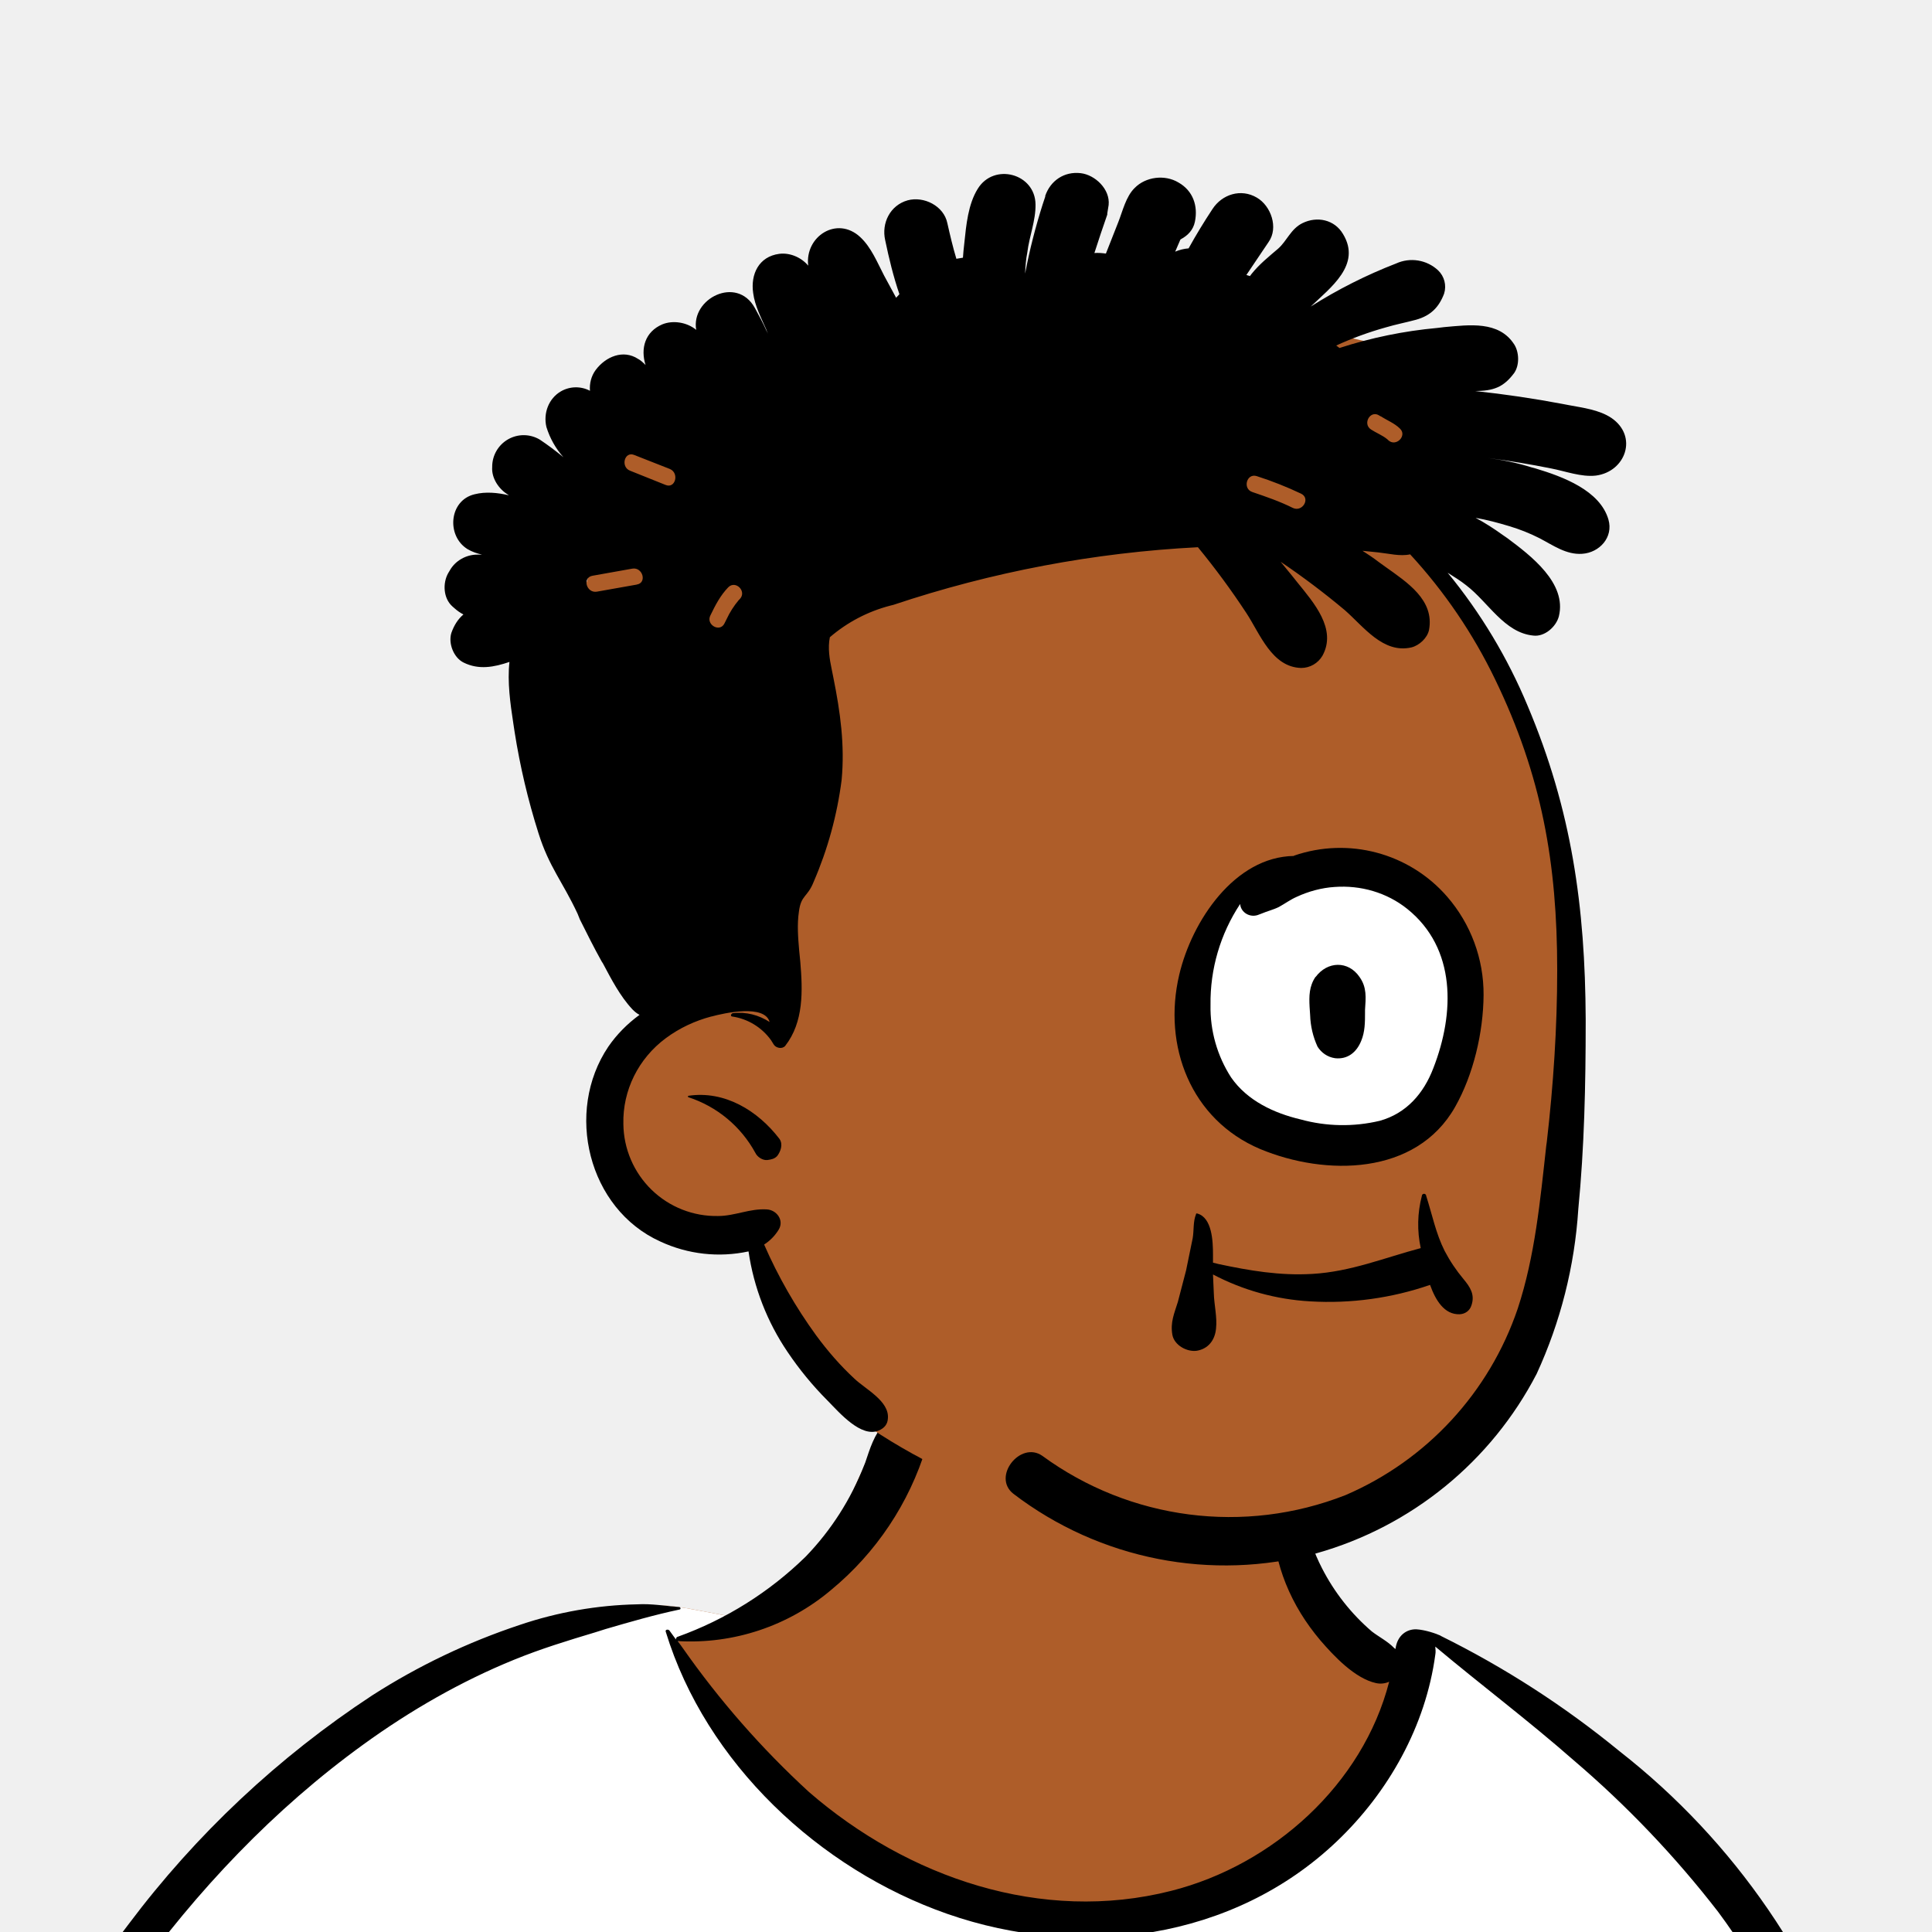
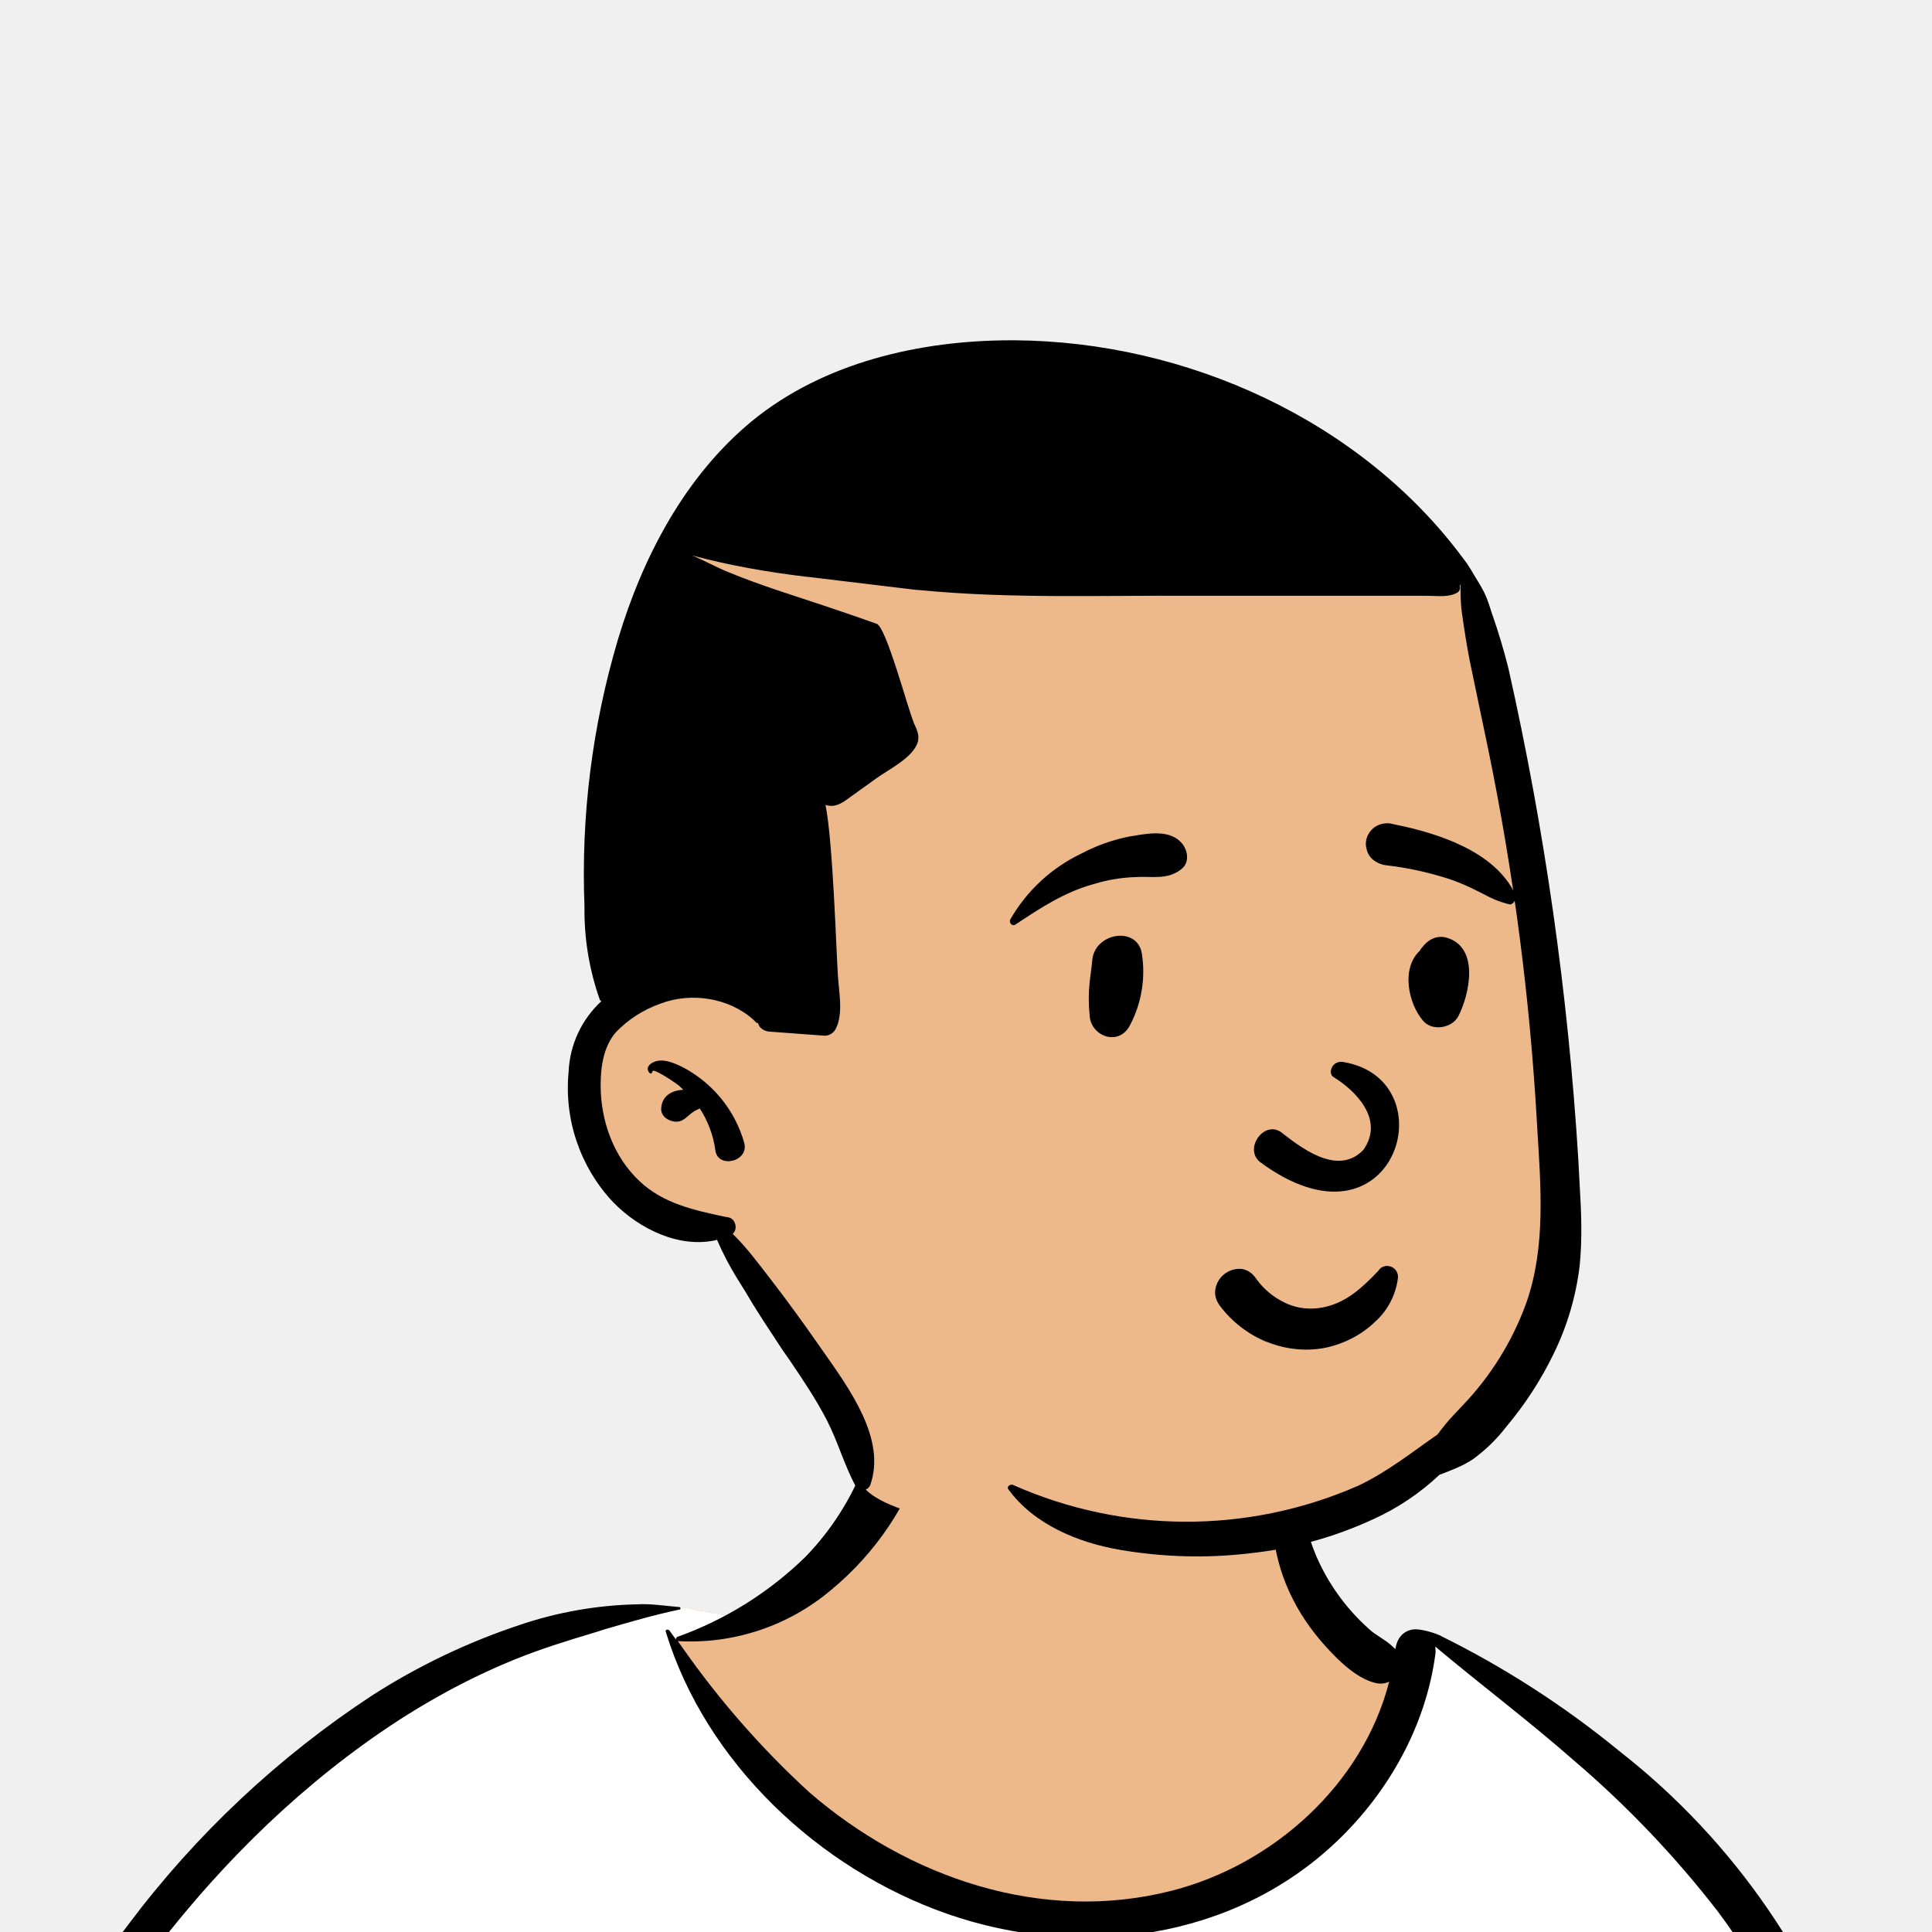
<svg xmlns="http://www.w3.org/2000/svg" viewBox="0 0 704 704" fill="none" shape-rendering="auto">
  <mask id="viewboxMask">
    <rect width="704" height="704" rx="0" ry="0" x="0" y="0" fill="#fff" />
  </mask>
  <g mask="url(#viewboxMask)">
    <g fill-rule="evenodd" clip-rule="evenodd">
-       <path d="M705.3 1074a2351.1 2351.1 0 0 1-15.6-101c-1-7.7-2.5-16.4 2.7-22 7.3-8 14-14.8 14.8-26.2.8-10.7-2.8-22.4-5-32.8a809.4 809.4 0 0 0-17.3-64.7c-6.6-21.7-13.9-43.2-21.3-64.6-6.9-20-13.5-40.3-22.5-59.5-17-36.5-46-63.5-81.6-81.6-9-4.5-27-20.5-36.3-24-8.5-3.4-8.5 6.3-16.9 2.6-6.7-2.9-13-6.7-16.7-13.2-4-7-14.3-16.9-15.9-25-3.3-17.4.3-32.2-12-45.3a90 90 0 0 0-41.1-23.8c-33.7-9.3-78.5-2.8-98.8 28.5-9.7 14.9-13 33-26.2 45.1-11.4 10.7-8.8 18-23.6 23.4-.9.3-23.6-4.5-24.4-4.2-16.2-3.5-31.7 6.2-46.5 11.8a325.4 325.4 0 0 0-63 32.3 399.2 399.2 0 0 0-102.3 98.5 482.5 482.5 0 0 0-76.4 161c-1.7 6.4-3.5 13-1.5 19.4 1.7 5.3 5.4 9.2 9.8 12.4 6 4.3 18 7 17.7 15.7-.1 6.6-2.4 13.5-3.5 20-1.3 7.7-2.3 15.5-3.4 23.2-4.8 35.4-8.6 71-10.3 106.6a920 920 0 0 0-.5 106c.1 2.3.8 4.5 2 6.2-1 .4-1.2 2.4.1 2.7l2.7.5a12 12 0 0 0 7 2.4l5.5.2c19.3 4 38.6 7.9 58.1 10.8 23.8 3.5 47.6 6.3 71.5 8.7 49.2 4.8 98 3.2 147.1.6a1877 1877 0 0 1 147.4-2c49.2 1.4 98.4 3.5 147.6 4.4 55 1 110-.5 164.8-5 7.5-.5 12.2-6.5 10.7-14-8.9-44.7-19-89.1-27-134Z" fill="#ae5d29" />
+       <path d="M705.3 1074a2351.1 2351.1 0 0 1-15.6-101c-1-7.7-2.5-16.4 2.7-22 7.3-8 14-14.8 14.8-26.2.8-10.7-2.8-22.4-5-32.8a809.4 809.4 0 0 0-17.3-64.7c-6.6-21.7-13.9-43.2-21.3-64.6-6.9-20-13.5-40.3-22.5-59.5-17-36.5-46-63.5-81.6-81.6-9-4.5-27-20.5-36.3-24-8.5-3.4-8.5 6.3-16.9 2.6-6.7-2.9-13-6.7-16.7-13.2-4-7-14.3-16.9-15.9-25-3.3-17.4.3-32.2-12-45.3a90 90 0 0 0-41.1-23.8c-33.7-9.3-78.5-2.8-98.8 28.5-9.7 14.9-13 33-26.2 45.1-11.4 10.7-8.8 18-23.6 23.4-.9.3-23.6-4.5-24.4-4.2-16.2-3.5-31.7 6.2-46.5 11.8a325.4 325.4 0 0 0-63 32.3 399.2 399.2 0 0 0-102.3 98.5 482.5 482.5 0 0 0-76.4 161c-1.7 6.4-3.5 13-1.5 19.4 1.7 5.3 5.4 9.2 9.8 12.4 6 4.3 18 7 17.7 15.7-.1 6.6-2.4 13.5-3.5 20-1.3 7.7-2.3 15.5-3.4 23.2-4.8 35.4-8.6 71-10.3 106.6a920 920 0 0 0-.5 106c.1 2.3.8 4.5 2 6.2-1 .4-1.2 2.4.1 2.7l2.7.5a12 12 0 0 0 7 2.4l5.5.2c19.3 4 38.6 7.9 58.1 10.8 23.8 3.5 47.6 6.3 71.5 8.7 49.2 4.8 98 3.2 147.1.6a1877 1877 0 0 1 147.4-2c49.2 1.4 98.4 3.5 147.6 4.4 55 1 110-.5 164.8-5 7.5-.5 12.2-6.5 10.7-14-8.9-44.7-19-89.1-27-134Z" fill="#edb98a" />
      <path d="m201 597.5 1.2-.4c14.5-5.7 29.6-14.8 45.4-11.4.5-.2 10.8 1.9 17.9 3.2l-6.7 7L247 598c40.7 67.1 88.8 100.7 144.3 100.7 55.5 0 97.7-33.6 126.4-100.7l4-1c.4 0 1 .2 1.5.4 9.3 3.6 27.4 19.6 36.3 24.1 35.6 18 64.5 45 81.6 81.6 8.7 18.6 15.2 38 21.8 57.5l.7 2c7.4 21.4 14.7 43 21.3 64.6 6.3 20.4 12 41 16.6 61.8l.7 2.9c2.2 10.4 5.8 22 5 32.8a29 29 0 0 1-3 10.7l-80.4 29 38.4 261.3c-35.1 1.5-70.3 2-105.5 1.3-49.2-.9-98.4-3-147.6-4.3-47.7-1.2-95.3-.7-143 1.7l-12 .6a946.3 946.3 0 0 1-139.5-1l-3.1-.3v-38.3l16.3-212.9-83-15.6-81.3-39.5a21.7 21.7 0 0 1-5.6-8.8c-1.9-6-.5-12 1-18l.5-1.3a492.8 492.8 0 0 1 76.4-161A399.3 399.3 0 0 1 138 629.7c19.8-13 40.9-23.9 63-32.3Z" fill="#ffffff" />
      <path d="M232.2 584.6c5.1-.3 10.3.6 15.4 1 .4.1.6.8 0 .9-9 1.9-18 4.5-26.9 7.1l-3.8 1.2c-10 3-19.8 6-29.6 10-19.4 7.9-37.8 18.5-54.8 30.8C67.2 682.8 20 754.3-9.9 828.3a526 526 0 0 0-24.3 77c-.4 1.6-2 5.4-1 7 .7 1.3 3.6 2.1 5 2.9l4.5 2.3 25.2 12.9 2.3 1.1c38 18.6 78.4 34.4 121 35.5l.4-3.7a342 342 0 0 1 9.9-60c.3-1 1.6-.6 1.7.3 3 23.1 2 46.4 1 69.7-1.8 41-4.3 82.2-6.5 123.3-1.2 20.6-2.6 41-3.9 61.7-1.3 20.5-1.7 41.6-4.7 62-.6 4.6-6 7-10 6.6-4.4-.5-7.9-4.5-8-9 0-11.9 1.5-24 2.4-35.8l2.5-33.8c3.1-41.1 6.8-82.2 10.2-123.3a4771 4771 0 0 1 3.8-43.7C76.4 979.8 34.2 963-6.1 943.5c-.6 13.2-2 26.5-3.4 39.6-3.8 36.8-7.1 73.6-9.6 110.5a2254.2 2254.2 0 0 0-4.2 92.7l-.2 7c0 4.4-.5 8.5-4.3 11.7-3.7 3.3-8.9 3.5-12.6 0-5-4.6-4.2-10.9-4-17.1a1675.6 1675.6 0 0 1 1.8-47.2 1321 1321 0 0 1 10.5-109.5l2-14c3.5-26 7.5-52.7 15.5-77.9-3.1-1.5-6.2-3-9.3-4.7-5.5-2.7-11.2-5.4-16.6-8.4-4.2-2.5-7.9-5.8-9-10.8-1.4-5.5.6-11.5 2-16.9v-.4a502 502 0 0 1 26.6-80 523.2 523.2 0 0 1 67.8-117 353.8 353.8 0 0 1 88.7-83.3 239 239 0 0 1 53.8-25.7 142.6 142.6 0 0 1 42.8-7.5Zm90.1-66c6-6.5 18.1.2 15.2 8.8a108.2 108.2 0 0 1-34.7 52A79.4 79.4 0 0 1 247 598l1.7 2.4a321.1 321.1 0 0 0 46.1 52.6c36 31.2 84.8 48 132 36 37.1-9.4 69.8-38.8 79.4-76.2-1.3.6-3 .9-4.8.5-7.7-1.7-15.3-9.8-20.3-15.6-5.3-6.3-9.5-13-12.6-20.7-5.6-14-7.4-32.1.3-45.7 1-1.7 3-.7 3.3 1l.3 2.5c1.5 12.7 3.3 25 9.3 36.6a76 76 0 0 0 18.2 23.1c2.6 2 5.8 3.6 8.1 6l.5.4c.6-5 4.1-7.3 7.6-7.2 3.3.2 7.3 1.6 8.8 2.3l.1.1a341 341 0 0 1 65.1 42 259 259 0 0 1 88.4 129c7.5 25.3 11.8 51.4 16.3 77.4l2.8 16c4.2 23.9 8.9 48.4 18.4 70.7 2.5 5.7.6 11.1-5.5 13.4A1493 1493 0 0 1 688 953c3.7 16 6 32.5 8.7 48.5 6 34.1 13.2 68 19.4 102 3.2 17.5 6.1 35 9.3 52.3l4.7 25.2 2.4 13.6.1.7c.5 2.4 1 4.9.4 7.3-.8 2.7-2.9 4.6-4.8 6.6-1.6 1.6-3.8 1.6-5.7.7l-.7-.3c-3.4-1.6-6-3.2-7.3-7-.7-2.5-1-5.2-1.5-7.7a3535.6 3535.6 0 0 1-7.8-43.6l-1.6-9.1c-5.2-31.4-10.2-62.9-12.8-94.5-1-14-2.3-28.1-3.5-42.2l-.9-10.5c-1.1-13.3-2.5-27-2.7-40.5l-4.5 1.6L657 964c-5.5 2-12.5 6-18.4 5.2-2.9-.3-5-1.2-6.8-2.9 2 28.8 4.8 57.4 8.5 86a1965.7 1965.7 0 0 0 22 135c.6 3.2 1.4 6.4 1.9 9.6.5 3.7-.5 5.9-2.5 9-1.7 2.4-5 3.7-7.8 2-3.6-2.3-5.5-4.3-6.5-8.4-1-3.7-1.6-7.6-2.3-11.4a1654.2 1654.2 0 0 1-11.4-65.2c-7.8-52-12.7-104.4-15.2-156.8a1388 1388 0 0 1-1.4-77.8c0-13.3.5-26.6 1.4-39.9 1-13.4 3-26.5 4.8-39.8 0-.5.7-.5.7 0 .8 14.9 2.1 29.8 2.8 44.7.6 14.3.9 28.5 1.4 42.8.6 18.7 1.5 37.5 2.7 56.2a9.6 9.6 0 0 1 8.5-3.1c4.7-1 9.7-3.4 14.1-5l16.8-5.5 26.4-8.7a679 679 0 0 1-18-80.8l-2-12.3c-4-24.2-8.5-48.5-15.8-72a229.8 229.8 0 0 0-34.8-68.2 370.2 370.2 0 0 0-52.7-55.3C557 627 539.7 614 523 600c.1.9.2 2 0 3-3.5 25.9-17 50-35.8 67.9-37.7 36-93.6 43.4-142 26.5-46.7-16.3-88-55-102.6-102.8-.3-.8.8-1 1.3-.5l2.4 3.3c0-.4.2-.9.7-1a129 129 0 0 0 46.6-29.2 100.2 100.2 0 0 0 21.3-33.3l.4-1c1.7-5 3.2-10.2 7-14.2Z" fill="#000" />
    </g>
    <g transform="matrix(.99789 0 0 1 156 62)">
      <g fill-rule="evenodd" clip-rule="evenodd">
-         <path d="M68 102.4a35.3 35.3 0 0 1 19-11 139 139 0 0 0-19 11Zm-10.2 48c-1-4.3-1.5-8.5-1.7-12.8a9 9 0 0 0 5 3.5c-1.3 3-2.4 6.1-3.3 9.3Zm347 66.5c-6-25-33.9-72.9-40.5-82-7.1-23 32-41.2 10.7-59.1-9.6-8-22.4-11-34.3-13.8a376.8 376.8 0 0 0-248 26.7 36.2 36.2 0 0 0-32.3 10.7c-39.8 40 14.4 112.3 26.3 157.4 20.4 50.3-21.6 58.8-17 101.4 3.4 22 25.7 27.8 44.5 31 3 .8 7 1 8 4a83 83 0 0 0 27.5 48.4c-1.2 3.7-.3 8 4 11.3a212.9 212.9 0 0 0 137.4 41 132.1 132.1 0 0 0 95.6-45C427 394.5 422.1 323 414 258.3c-5.7-45 1.5 2.6-9-41.5Z" fill="#ae5d29" />
-         <path d="M225.3 9.5c1.9-5.7 7-9.1 13-8.4 5.2.6 10.8 5.8 10.2 11.6l-.5 3.1v.4a550.3 550.3 0 0 0-4.7 14c1.3-.1 2.8 0 4.2.2L252 19c1.6-4 2.8-9.4 6-12.5 4-4.1 11-5 16-2 5.3 3 7.2 8.5 6 14.3-.6 3-2.6 5-5 6.3l-.3.2-1.9 4.4a15.8 15.8 0 0 1 4.9-1.2 215 215 0 0 1 8.7-14.3c3.5-5.4 10.4-7.6 16.2-4.2 5.2 3 8 11 4.3 16.2l-8.1 12 1.3.4.6-.8c2.9-3.6 6.2-6.2 9.7-9.2 3.2-2.8 4.6-7.2 8.9-9.3 5.3-2.6 11.7-1.3 14.8 4 6.8 11.2-4.6 19.5-11.8 26.4A179 179 0 0 1 353.5 34a14 14 0 0 1 15.3 2.5A8.3 8.3 0 0 1 371 45c-1.9 5-4.9 8-10.2 9.5-3.7 1-7.4 1.7-11.1 2.8a124 124 0 0 0-18.1 6.6l1.2.9a164.7 164.7 0 0 1 35.7-7.3l2.5-.3c9.1-.8 20-2.4 25.6 6.3 1.8 2.8 2 7.5 0 10.4-4 5.4-7.8 6.5-14.2 6.6a400.6 400.6 0 0 1 31.9 4.7l2.1.4c5.3 1 11.2 1.7 15.7 4.7 9.8 6.7 5.2 19.6-5.7 21-5.3.6-11.1-1.6-16.3-2.6a336.7 336.7 0 0 0-23-3.8c5.4.7 10.7 1.8 15.8 3.4l1.5.4c10 3 23.5 8 26.6 18.6 1.9 6.5-3.3 12.1-9.6 12.5-5.8.4-10.6-3.1-15.6-5.7a66.2 66.2 0 0 0-11.1-4.4c-4-1.2-8.1-2.3-12.2-3 3.4 1.8 6.8 4 10 6.3l1.6 1.1c8.6 6.4 21.8 16.4 18.8 28.5-1 3.8-5.2 7.5-9.3 7-10.6-1-16.5-12.2-24.5-18.3-2-1.6-4.4-3.1-6.8-4.6a193.3 193.3 0 0 1 29.2 48.5c16.1 38 21 73.2 21.2 114.1v1.3c0 22.6-.5 45.5-2.7 68a169 169 0 0 1-15.2 60 130.4 130.4 0 0 1-80.4 65.4 127.6 127.6 0 0 1-110.7-21.7c-7.9-6.2 2.6-19.4 10.6-13.8A116 116 0 0 0 335 482.8a113.8 113.8 0 0 0 62.9-68c6.3-19.1 8.2-39.5 10.4-59.3l.2-1.4c2.4-20.7 3.8-41.7 3.8-62.6 0-38.8-5.6-70.8-22.7-106a187 187 0 0 0-31-45.5c-3.7.8-7.8-.3-11.6-.7l-5.8-.6c2 1.3 4 2.6 5.8 4l2.5 1.8c8 5.7 18 12.1 16 23-.6 3-3.6 5.7-6.4 6.4-10.4 2.4-17.5-7.6-24.4-13.6a284.4 284.4 0 0 0-23.4-17.6l4.1 5 2 2.5c6 7.4 14.5 17 9.2 26.7a9 9 0 0 1-7.8 4.5c-10.7-.3-15-12.4-20-20a279.9 279.9 0 0 0-17.7-24 418.8 418.8 0 0 0-111.2 21l-1.2.3a55 55 0 0 0-22 11.5c-.8 3.9-.1 8 .7 11.8l.6 3c2.5 12.4 4.2 24.5 3 37.2a137 137 0 0 1-10.2 37.1c-2.3 5.8-4.6 4.7-5.4 10.9-.7 4.7-.3 9.5.1 14.2l.4 4c.9 10.6 1.3 22-5.5 30.7-1.1 1.3-3.4.8-4.2-.5l-1-1.6a21.3 21.3 0 0 0-14.2-8.6c-.7-.1-.4-1 .2-1.2 5-.6 9.6.7 13.5 3.2-1.8-6.5-16.4-3.3-21.2-2h-.1c-6 1.6-11.6 4.2-16.6 7.9-10 7.4-15.8 19-15.5 31.3a33.9 33.9 0 0 0 34.6 33.5c6.1 0 11.6-2.8 17.8-2.4 3.6.2 6.4 4 4.3 7.4a17 17 0 0 1-5.3 5.4 176 176 0 0 0 19 33.1c4.2 5.7 8.8 11 14 15.8 4 3.8 12.7 8.1 12.2 14.4-.1 2.2-1.3 3.6-3.4 4.5-6.4 2.6-14.2-6.4-18.5-10.8l-.3-.3a119.5 119.5 0 0 1-14.4-17.5A87.7 87.7 0 0 1 117 394a51 51 0 0 1-32.2-3.6c-26.4-11.9-35-47.3-19-71 3.1-4.5 7-8.4 11.4-11.6-1-.5-1.8-1.2-2.6-2-4.5-4.8-7.7-11-10.8-16.8l-.4-.6c-2.8-5-5.4-10.2-8-15.4l-.8-2c-5.5-11.8-10.4-17-14.3-29.4a250 250 0 0 1-8.7-36.8l-.5-3.3c-1.1-7.2-2.2-15-1.4-22.3-5.6 1.9-11.2 3-16.8.2-3.6-1.8-5.6-7-4.4-10.8 1-2.8 2.4-5 4.4-6.7-1.2-.6-2.3-1.4-3.2-2.2l-.8-.7c-3.4-3-3.6-8.5-1.6-12.1l.6-1c2-3.6 6-5.8 10-5.8h1.8c-1.8-.4-3.6-1-5.3-2-7.8-4.8-6.8-17.8 2.6-20 4-1 8.3-.6 12.6.4-.2 0-.3-.2-.5-.3-3.3-2-6-6-5.7-10a11.5 11.5 0 0 1 17.4-10c3 2 5.8 4.1 8.6 6.4a29.7 29.7 0 0 1-6.2-11c-1.2-5 .8-10.4 5.3-13a11 11 0 0 1 10.6-.2c-.2-2.6.4-5.3 2.1-7.6 3.6-4.8 10-7.6 15.5-4 .8.4 1.7 1.2 2.7 2.2-1.9-6-.2-12.1 6.1-14.8 3.9-1.6 9-.8 12.4 2-2-11.4 14.8-19.9 21.4-8 1.5 2.7 3 5.5 4.3 8.4l.5 1-.3-.7-.3-.8c-1.9-4.3-4.2-8.7-4.8-13.3-1-6.8 2-13.3 9.5-14.3 3.8-.5 8 1.2 10.6 4.3-1.3-10.6 10.5-18.3 19-10.4 4 3.7 6.2 9.2 8.7 14l4.4 8.1 1.2-1.3c-2.2-6.4-3.8-13-5.2-19.7-1.4-6.2 1.8-12.7 8.2-14.5 5.9-1.6 13.2 2 14.5 8.3 1 4.4 2 8.7 3.3 13l2.4-.4.2-2.5.3-2.8c.7-6.7 1.4-14.2 4.9-19.8 5.9-9.6 21-5.6 21.1 5.7.1 5.9-2.3 11.7-3 17.5-.5 2.5-.7 5.1-.8 7.7 1.6-8.5 3.8-17 6.4-25.2l1-3ZM95 337.3c13.3-2 25.4 5.4 33.3 15.7 1.4 2 .4 4.6-.8 6.2-1 1.1-2.2 1.3-3.6 1.5-1.7.2-3.7-1.1-4.4-2.6A43 43 0 0 0 95 337.8c-.1 0-.2-.4 0-.5Zm18.4-180.6.4-.4c2.7-2.8-1.5-7-4.2-4.3-2.9 3-4.7 6.5-6.5 10.2-1.8 3.4 3.4 6.4 5.1 3l.8-1.6a31 31 0 0 1 4.4-6.9ZM76.2 151c3.8-.6 2.2-6.4-1.6-5.8L60 147.8c-3.8.7-2.2 6.4 1.6 5.8l14.7-2.6Zm226.4-39.5c-3.7-1.2-5.3 4.6-1.6 5.8 5 1.7 10 3.4 14.8 5.8 3.5 1.6 6.5-3.5 3-5.2a132 132 0 0 0-16.2-6.4Zm-227.3-7.7c-3.6-1.5-5.1 4.3-1.6 5.7l13 5.2c3.6 1.5 5.1-4.3 1.6-5.8l-13-5.1Zm272.5-14.1-.5-.3c-3.2-2.1-6.2 3-3 5.1 2 1.3 4.2 2.1 6 3.6l.3.3c2.8 2.6 7-1.6 4.3-4.2-2-2-4.7-3-7-4.5Z" fill="#000" />
+         <path d="M242 75.3c56.8 0 115.6 44 136.4 72 24 32.5 43 188.4 34.1 241.3-8.9 53-53.1 110.6-130 110.6-76.7 0-123.5-9.5-125.3-23.2-2-13.8-50.7-90.2-50.7-90.2s-49.9-14-50-47.6c-.3-33.5 26.7-45.7 26.7-45.7s-9.6-132.3 14.5-166.7C122 91.3 185.3 75.3 242 75.3Z" fill="#edb98a" />
+         <path d="M213.1 62h1c62.9.4 126.8 29.3 164.1 79.8l1.2 1.6 1.4 2.2c1.6 2.8 3.4 5.4 4.8 8.2 1.2 2.4 2 5 2.8 7.6l.3.8a229 229 0 0 1 5.8 19.4A1129.6 1129.6 0 0 1 420 360.4l.5 9.4c.6 9.8 1 19.6 0 29.4a99.5 99.5 0 0 1-9.6 32.3 128.2 128.2 0 0 1-17.2 26.4 59.5 59.5 0 0 1-12 11.7c-3.8 2.6-8.2 4.2-12.4 5.8a88.3 88.3 0 0 1-24.2 16.2 143.7 143.7 0 0 1-45 12.4c-16 1.9-32 1.4-47.7-1.3-15-2.6-31.2-9.2-40.5-22-.8-1 .7-2 1.7-1.6a156.4 156.4 0 0 0 126 .3c10.6-5 19.5-12.1 29-18.7 1.8-2.4 3.7-4.8 5.8-7l3.3-3.5a106.3 106.3 0 0 0 23.3-37.4c7.2-20.4 5.3-42.6 4-63.9l-.1-1.8a934.5 934.5 0 0 0-17.7-135.6l-6.9-33c-1.1-5.7-2-11.5-2.8-17.2-.5-3.5-.5-7-.5-10.3l-.3.4c.3.9 0 2-.8 2.5-3.3 1.9-7.2 1.2-11 1.2h-86.5c-32.5-.2-65.7 1.1-98.1-2l-2.5-.2-39.1-4.7h-.3c-14.2-1.7-28.2-4.1-42-7.8 4.4 1.8 8.8 4.3 13.3 6.1 5.8 2.4 11.7 4.5 17.6 6.5 12.2 4 24.4 8 36.5 12.3 3.5 1.2 11.4 31 13.4 35.6v.2c1 2.2 2.4 4.7 1.6 7.3-1.7 5.7-10.7 10-15.1 13.2l-4.6 3.3-6 4.3c-2.5 1.8-4.8 3.1-8 2.1 2.7 12.8 4 54.3 4.5 61.5.3 6.4 2.2 14.5-.8 20.2a4.6 4.6 0 0 1-4 2.4l-20.3-1.5c-1.8-.2-3.5-1.2-4-3v-.1c-.2 0-.5 0-.7-.2l-1.1-1.1c-9-8-22.8-10-33.8-5.8a41.7 41.7 0 0 0-16.4 10.5c-4.5 5.3-5.5 12.6-5.5 19.3 0 12.9 4.7 26 14.2 34.9 8.7 8.2 20 10.6 31.3 13l1.2.2c2.6.5 3.5 4.4 1.5 6 5.2 5 9.7 11.2 14 16.7 5.8 7.5 11.4 15.2 16.8 22.9l2.6 3.7c9.3 13.3 22.7 31.5 16.9 48.1-.8 2.2-4 3-5.3.7-4.2-7.7-6.5-16.2-10.5-24-3.9-7.6-8.7-14.7-13.5-21.8l-2.8-4c-4.6-7-9.2-13.8-13.4-21l-3-4.8a109 109 0 0 1-7.5-14.3c-13.6 3.3-28.5-4-38-13.8a60.7 60.7 0 0 1-16.2-47.4 37.1 37.1 0 0 1 12-25.8c-.3 0-.5-.3-.6-.5a97.5 97.5 0 0 1-5.6-34 298.8 298.8 0 0 1 12.2-97.2c9-30 24.4-59.5 49-79.7C144.5 70 179.7 62 213 62ZM82.4 325c3.8-1.8 9.5 1.2 12.8 3.1l.3.2a45 45 0 0 1 19.9 26c2 7-9.6 9.7-10.5 2.9a37.3 37.3 0 0 0-5.7-15.3l-2 1c-2.5 1.5-3.9 4.2-7.2 3.8-2.5-.3-5-2-4.9-4.8.3-4.7 4-6.6 8.1-6.8l-1.7-1.6-.7-.5c-.7-.5-8.6-6-8.9-4.6 0 .7-.7 1-1 .6-1.6-1.7-.2-3.3 1.5-4Z" fill="#000" />
      </g>
    </g>
    <g transform="translate(315 248)">
-       <g fill-rule="evenodd" clip-rule="evenodd">
-         <path d="M171 171c28.2 0 51-23.3 51-52s-22.8-52-51-52-51 23.3-51 52 22.8 52 51 52Z" fill="#fff" />
-         <path d="M203.1 187.8a.8.8 0 0 1 1.6 0c2.2 6.9 3.5 13.6 6.7 20a57.8 57.8 0 0 0 6.9 10.3c2.4 2.9 4.2 5.6 2.9 9.5-.6 2-2.3 3.2-4.3 3.3-5.6.2-8.8-5.1-10.8-10.7a113.2 113.2 0 0 1-43.7 6 86.4 86.4 0 0 1-35.4-9.8l.3 6.8c.1 4.2 1.3 8.9.8 13-.4 4.1-2.8 7.3-7 8-3.6.5-8.2-2-8.9-5.8-.8-4.6.7-7.8 2-12l3-11.5 2.4-11.7c.5-2.8.1-6 1.2-8.7 0-.3.2-.4.5-.3 5.4 1.5 5.7 10.2 5.7 14.9v3l2 .5c11.3 2.4 22.3 4.3 34.2 3.6 14-.8 26.3-5.9 39.5-9.4a41 41 0 0 1 .4-19Zm-46.6-124a51.6 51.6 0 0 1 55.8 14.9 54.2 54.2 0 0 1 13.3 35.9c-.1 13.6-3.7 29-10.4 40.8-14.2 25-47.2 25.2-71 15.3-25.3-10.7-35.6-37.6-29.5-63.5 4.6-19.6 20.2-43 41.8-43.3Zm41.3 19.4c-7.5-6-17-8.7-26.5-8-4.7.3-9.5 1.6-13.8 3.6-2.3 1-4.3 2.5-6.5 3.7-2 1-4.2 1.5-6.3 2.4l-.8.3c-3.3 1.5-6.8-.7-7-3.8a65 65 0 0 0-10.8 36.8 47 47 0 0 0 7.5 26.4c5.9 8.5 15.6 13 25.3 15.3a58 58 0 0 0 28.9.5c9.7-2.7 16-10 19.5-19.2 7.8-20 8.4-43.6-9.5-58ZM164.4 108c4.3-5.8 11.9-6 16 0 2.7 3.8 2.3 7.5 2 12v1c0 3.4 0 7-1.4 10.3-1.7 4.2-5 6.8-9.5 6.3-2.8-.4-5-2-6.4-4.2a29.7 29.7 0 0 1-2.7-11.5l-.2-3c-.2-3.9-.2-7.5 2.2-11Z" fill="#000" />
-       </g>
+       <path fill-rule="evenodd" clip-rule="evenodd" d="M146.6 241a40.7 40.7 0 0 1-17.1-13.2c-1.5-2-2-4.2-1.6-6.2a8.9 8.9 0 0 1 9.6-7.2c1.9.3 3.7 1.3 5.2 3.5l.3.4a27 27 0 0 0 10 8.3c3.6 1.8 7.8 2.6 12.1 2.1 8.3-1 14-5.4 20-11.4l2.2-2.3c.5-.8 1.1-1.2 1.9-1.5a4 4 0 0 1 4.6 1.6c.4.7.7 1.5.6 2.5a25.7 25.7 0 0 1-8.5 16.2c-5.1 4.9-12 8.2-18.4 9.4-7.1 1.3-14.4.4-21-2.3Zm24.2-96.6c7.6 4.6 19 15.3 11 26.6-9.6 10-23.4-1.4-30.2-6.6-6.3-4-13.3 6.3-7.5 11 49 36.3 69-29.8 30.5-36.4-4.2-.8-5.8 4-3.8 5.4ZM83 102c.8-10.3 16.6-12.7 18.1-2.4a42 42 0 0 1-4.3 25.9c-4 7.9-14 4.2-14.7-3-1-9.7.3-14 .9-20.5Zm120-4.5c2.2-3 5.4-4.9 9.2-3.8 11.9 3.5 8.4 20.4 4.2 28.6-2.3 4.4-9.6 5.6-12.9 1.6-5.4-6.4-8-19.1-1.1-25.5l.6-1ZM96.6 56.8l1.9-.3c5.8-1 13-2 17.1 2.7 2.2 2.5 3 7 0 9.4-5.1 4.2-10.8 2.6-17 3-5.1.2-10 1-14.9 2.5C73 77 64.2 82.8 55 88.9c-1.2.8-2.4-.7-1.9-1.8a59.3 59.3 0 0 1 26-24.1 64 64 0 0 1 17.5-6.2Zm95.6-4.6 1.4.3c15.7 3.2 36 9.8 43.4 25.1.3 2.2 0 2.7-.3 3-.2.3-.4.7-1.4 1A36 36 0 0 1 226 78l-2.8-1.4a77.7 77.7 0 0 0-10.1-4.3c-7.5-2.4-15.1-4.1-23-5a9.4 9.4 0 0 1-4.5-1.8 7 7 0 0 1-2.6-4 7 7 0 0 1 .8-5.8 7.4 7.4 0 0 1 3.6-3.1c1.5-.6 3.2-.8 4.9-.4Z" fill="#000" />
    </g>
    <g transform="translate(279 400)" />
    <g transform="translate(179 343)" />
    <g transform="translate(203 303)" />
  </g>
</svg>
